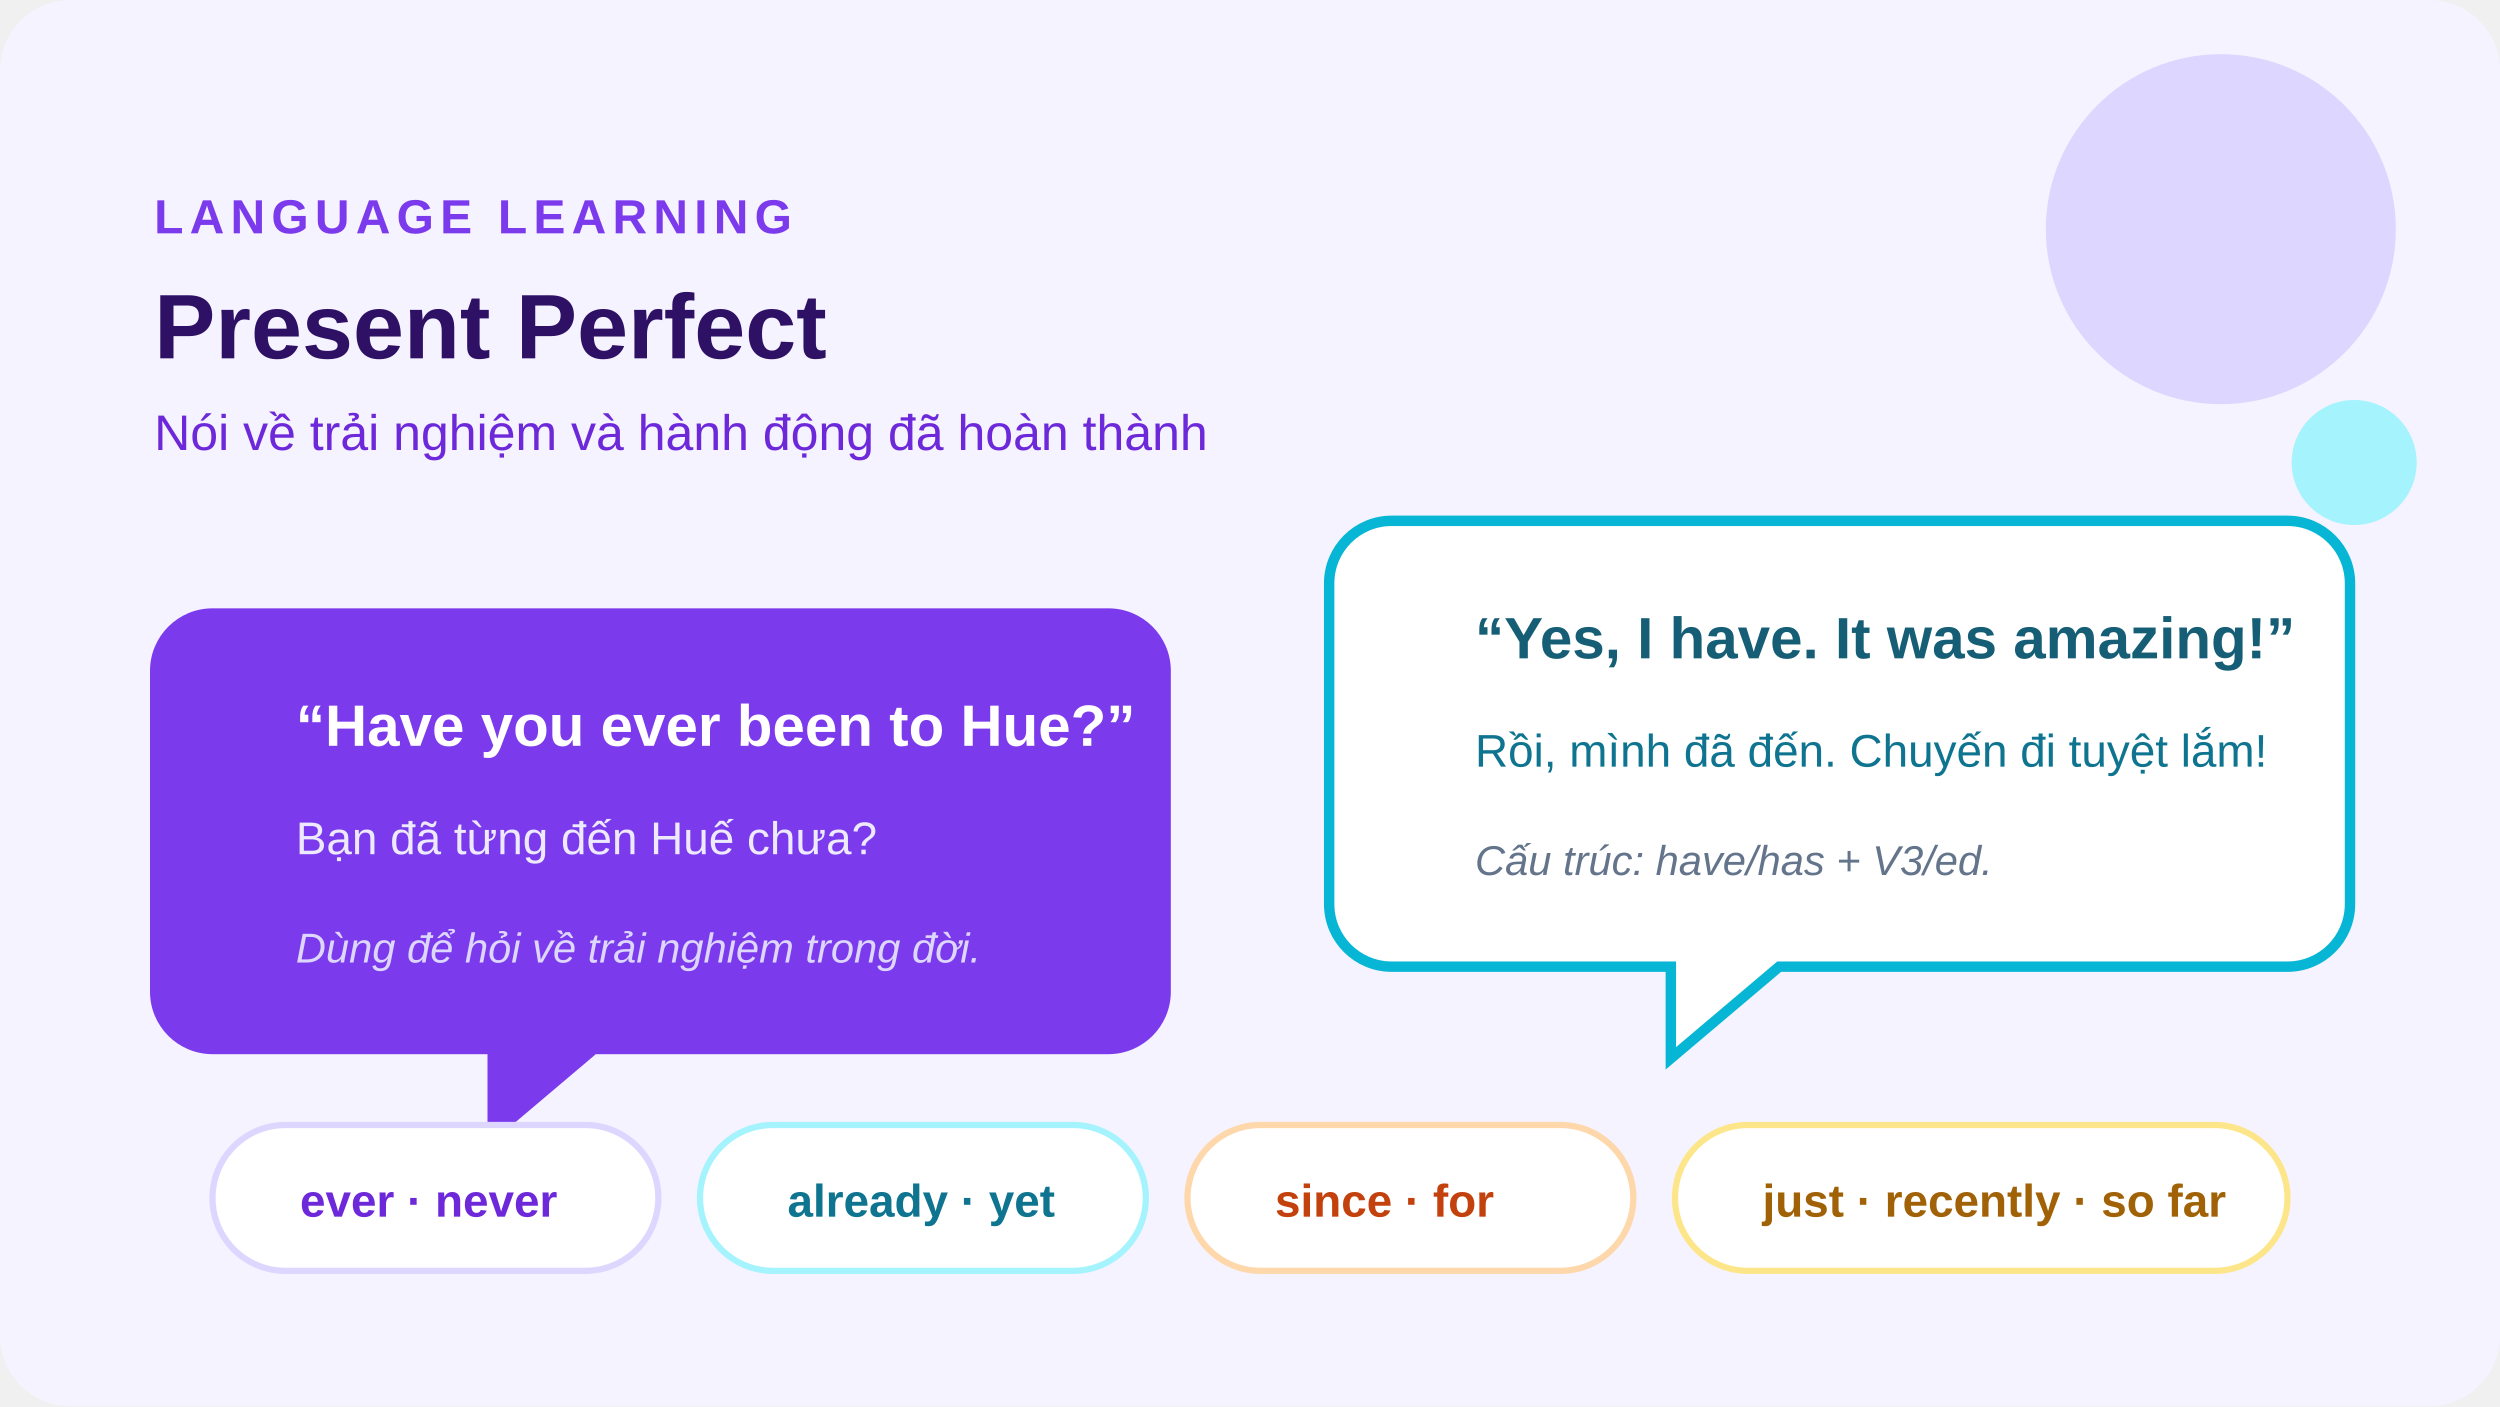
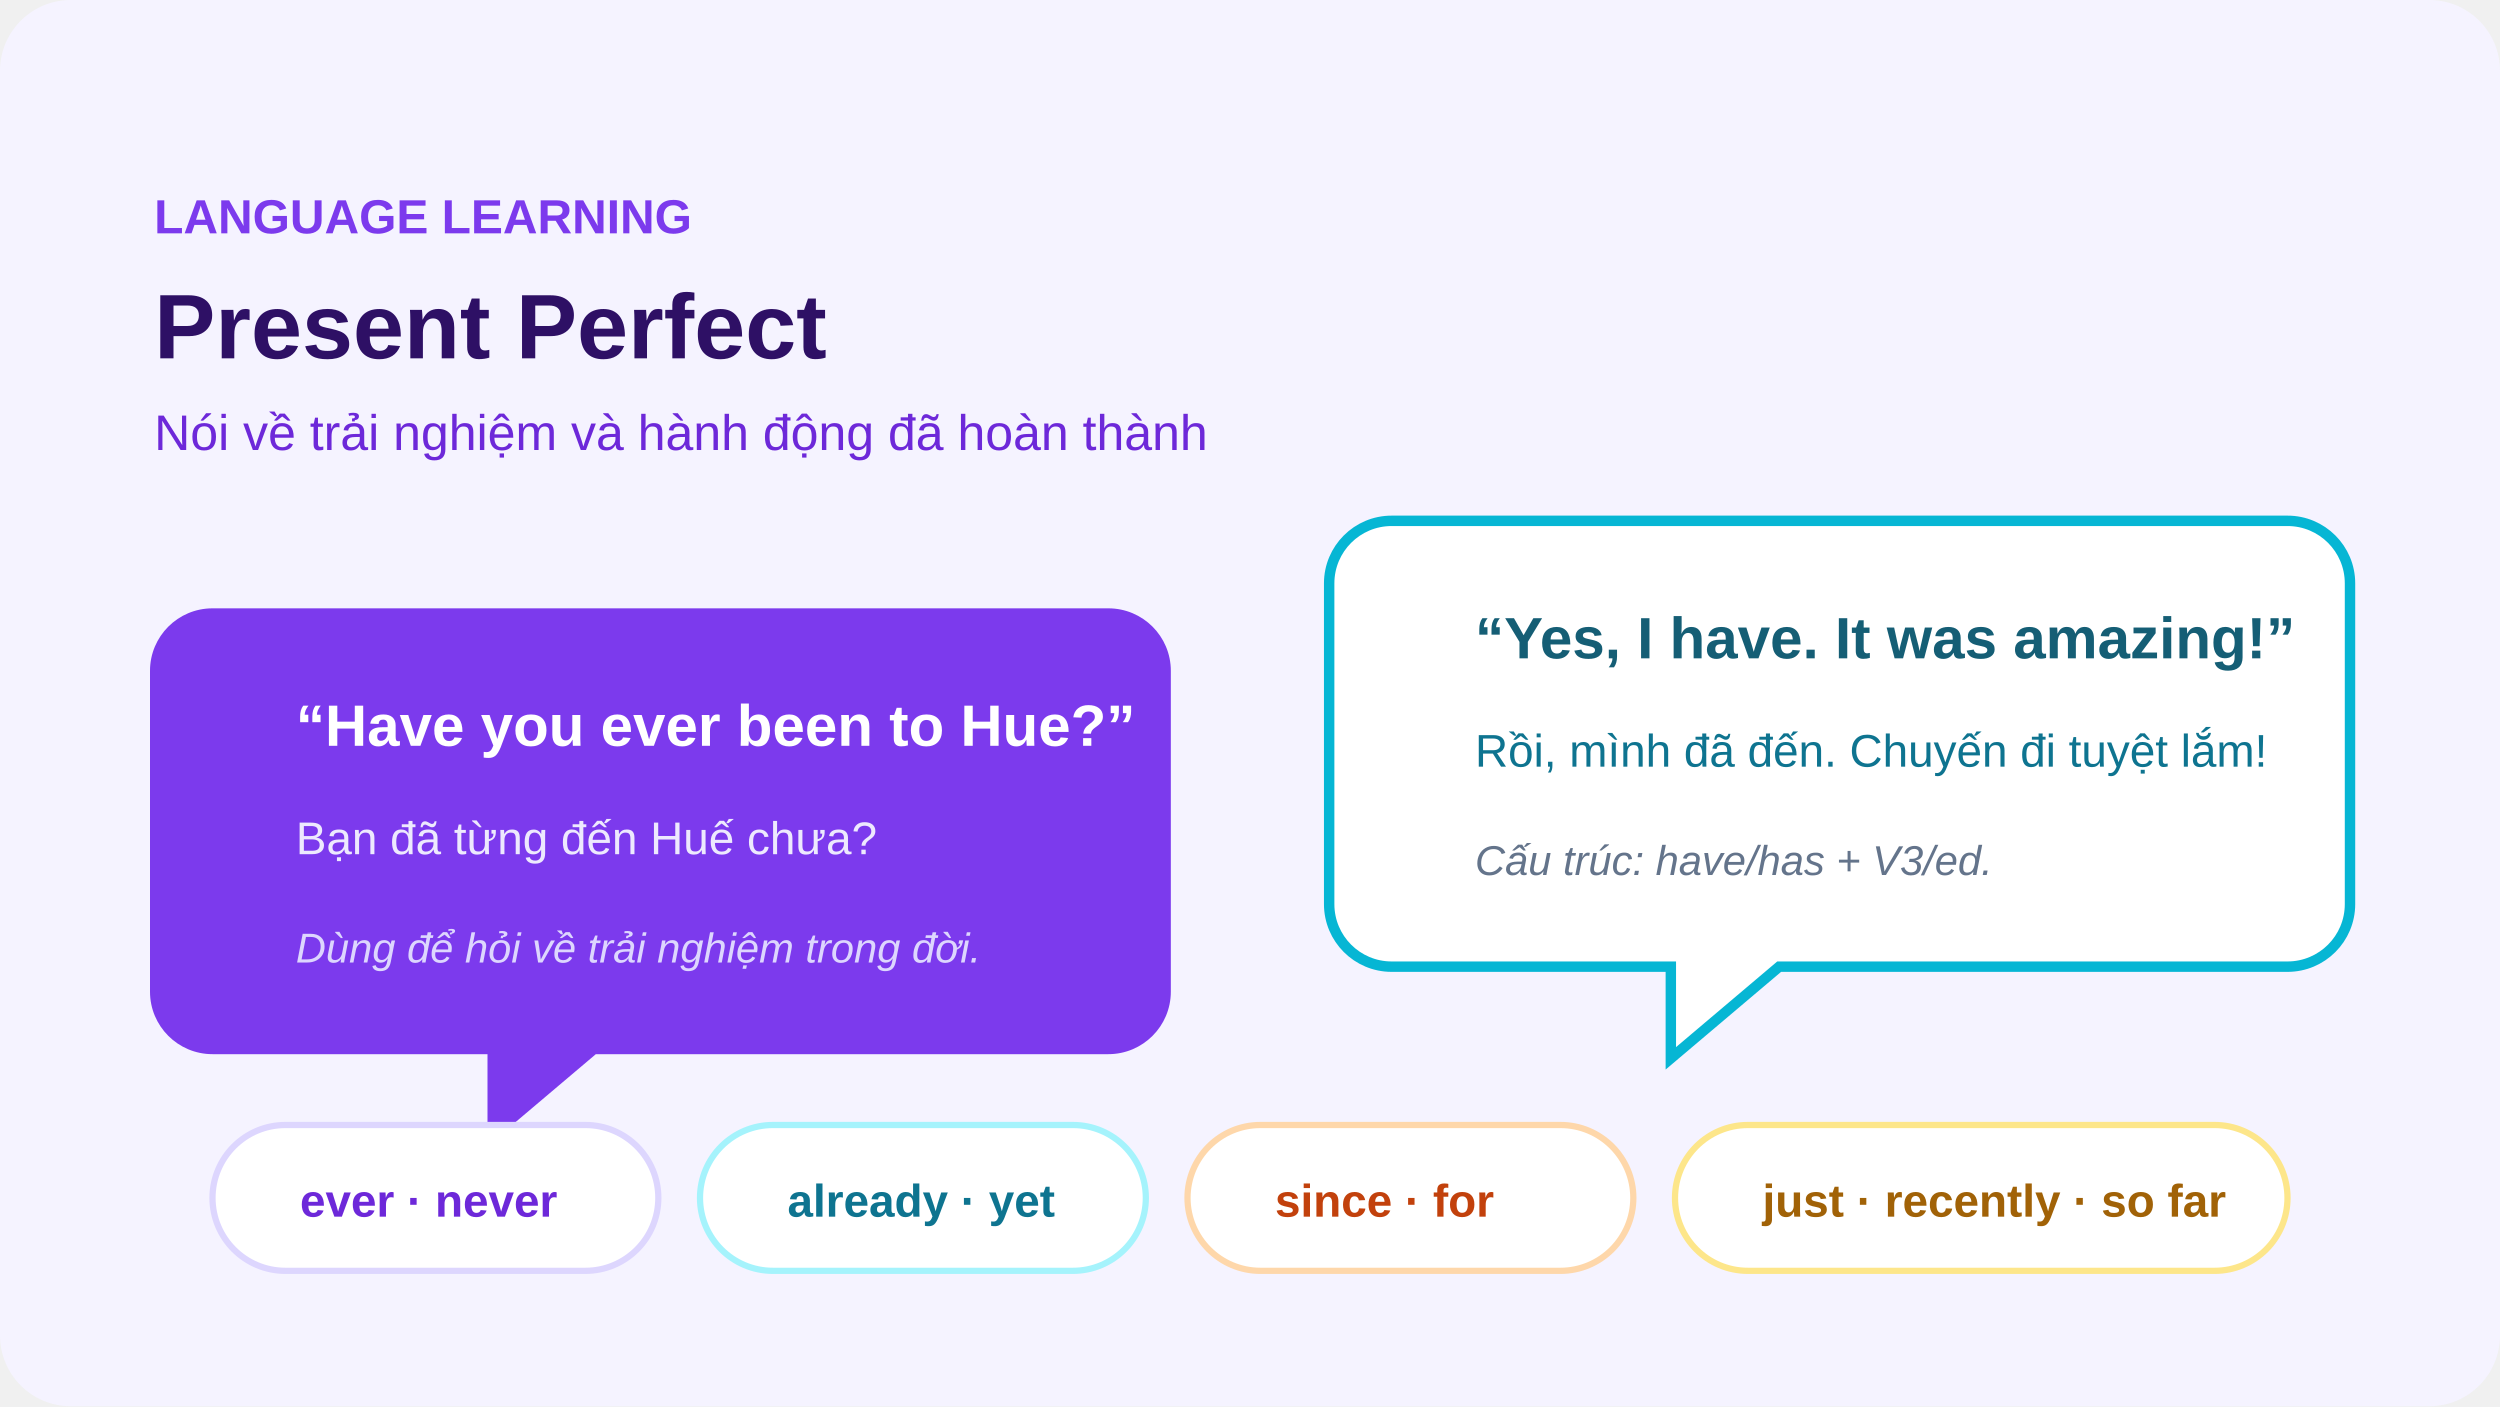
<svg xmlns="http://www.w3.org/2000/svg" viewBox="0 0 1200 675" role="img" aria-label="Minh họa hội thoại tiếng Anh với các bong bóng thoại">
  <rect width="1200" height="675" rx="34" fill="#f5f3ff" />
-   <circle cx="1066" cy="110" r="84" fill="#ddd6fe" />
-   <circle cx="1130" cy="222" r="30" fill="#a5f3fc" />
-   <text x="74" y="112" font-family="Arial, sans-serif" font-size="23" font-weight="700" fill="#7c3aed" letter-spacing="3">LANGUAGE LEARNING</text>
+   <text x="74" y="112" font-family="Arial, sans-serif" font-size="23" font-weight="700" fill="#7c3aed">LANGUAGE LEARNING</text>
  <text x="74" y="172" font-family="Arial, sans-serif" font-size="44" font-weight="700" fill="#2e1065">Present Perfect</text>
  <text x="74" y="216" font-family="Arial, sans-serif" font-size="24" fill="#6d28d9">Nói về trải nghiệm và hành động đã hoàn thành</text>
  <path d="M102 292h430a30 30 0 0 1 30 30v154a30 30 0 0 1-30 30H286l-52 44v-44h-132a30 30 0 0 1-30-30V322a30 30 0 0 1 30-30Z" fill="#7c3aed" />
  <text x="142" y="358" font-family="Arial, sans-serif" font-size="28" font-weight="700" fill="#ffffff">“Have you ever been to Hue?”</text>
  <text x="142" y="410" font-family="Arial, sans-serif" font-size="22" fill="#ede9fe">Bạn đã từng đến Huế chưa?</text>
  <text x="142" y="462" font-family="Arial, sans-serif" font-size="20" font-style="italic" fill="#ddd6fe">Dùng để hỏi về trải nghiệm trong đời.</text>
  <path d="M668 250h430a30 30 0 0 1 30 30v154a30 30 0 0 1-30 30H854l-52 44v-44H668a30 30 0 0 1-30-30V280a30 30 0 0 1 30-30Z" fill="#ffffff" stroke="#06b6d4" stroke-width="5" />
  <text x="708" y="316" font-family="Arial, sans-serif" font-size="28" font-weight="700" fill="#155e75">“Yes, I have. It was amazing!”</text>
  <text x="708" y="368" font-family="Arial, sans-serif" font-size="22" fill="#0e7490">Rồi, mình đã đến. Chuyến đi tuyệt lắm!</text>
  <text x="708" y="420" font-family="Arial, sans-serif" font-size="20" font-style="italic" fill="#64748b">Cấu trúc: have/has + V3/ed.</text>
  <g font-family="Arial, sans-serif">
    <rect x="102" y="540" width="214" height="70" rx="35" fill="#ffffff" stroke="#ddd6fe" stroke-width="3" />
    <text x="144" y="584" font-size="22" font-weight="700" fill="#6d28d9">ever · never</text>
    <rect x="336" y="540" width="214" height="70" rx="35" fill="#ffffff" stroke="#a5f3fc" stroke-width="3" />
    <text x="378" y="584" font-size="22" font-weight="700" fill="#0e7490">already · yet</text>
    <rect x="570" y="540" width="214" height="70" rx="35" fill="#ffffff" stroke="#fed7aa" stroke-width="3" />
    <text x="612" y="584" font-size="22" font-weight="700" fill="#c2410c">since · for</text>
    <rect x="804" y="540" width="294" height="70" rx="35" fill="#ffffff" stroke="#fde68a" stroke-width="3" />
    <text x="846" y="584" font-size="22" font-weight="700" fill="#a16207">just · recently · so far</text>
  </g>
</svg>
